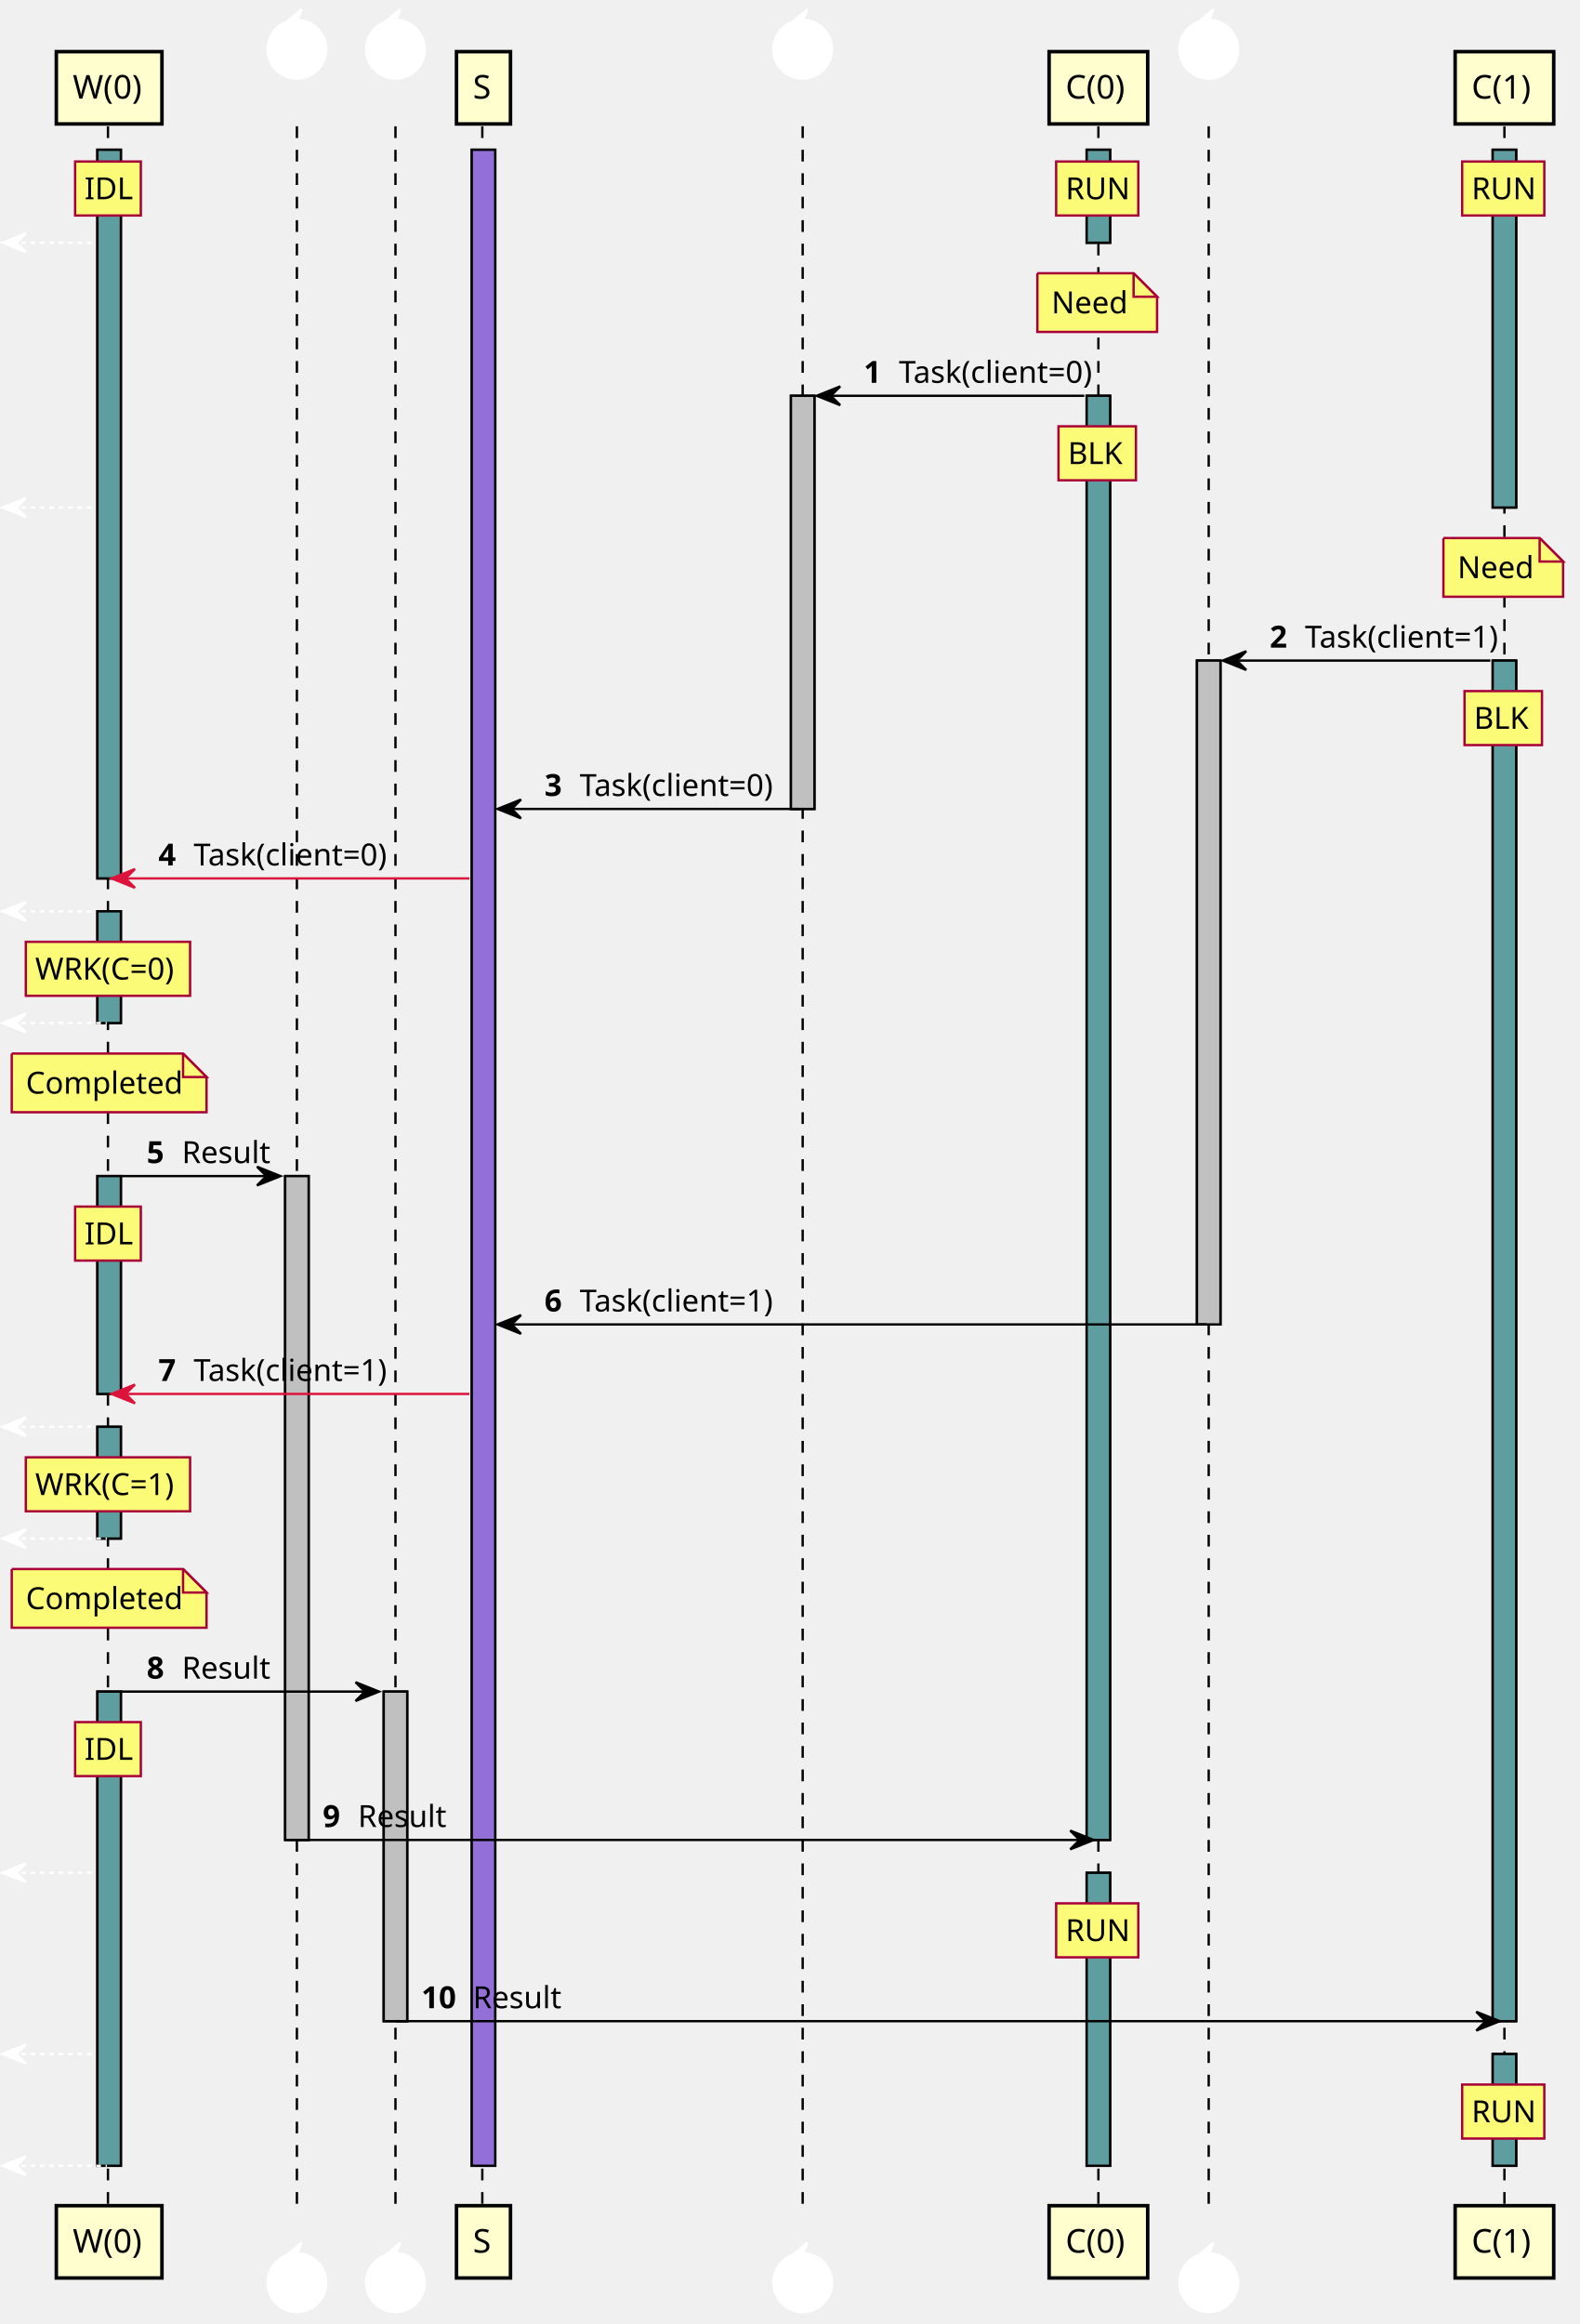
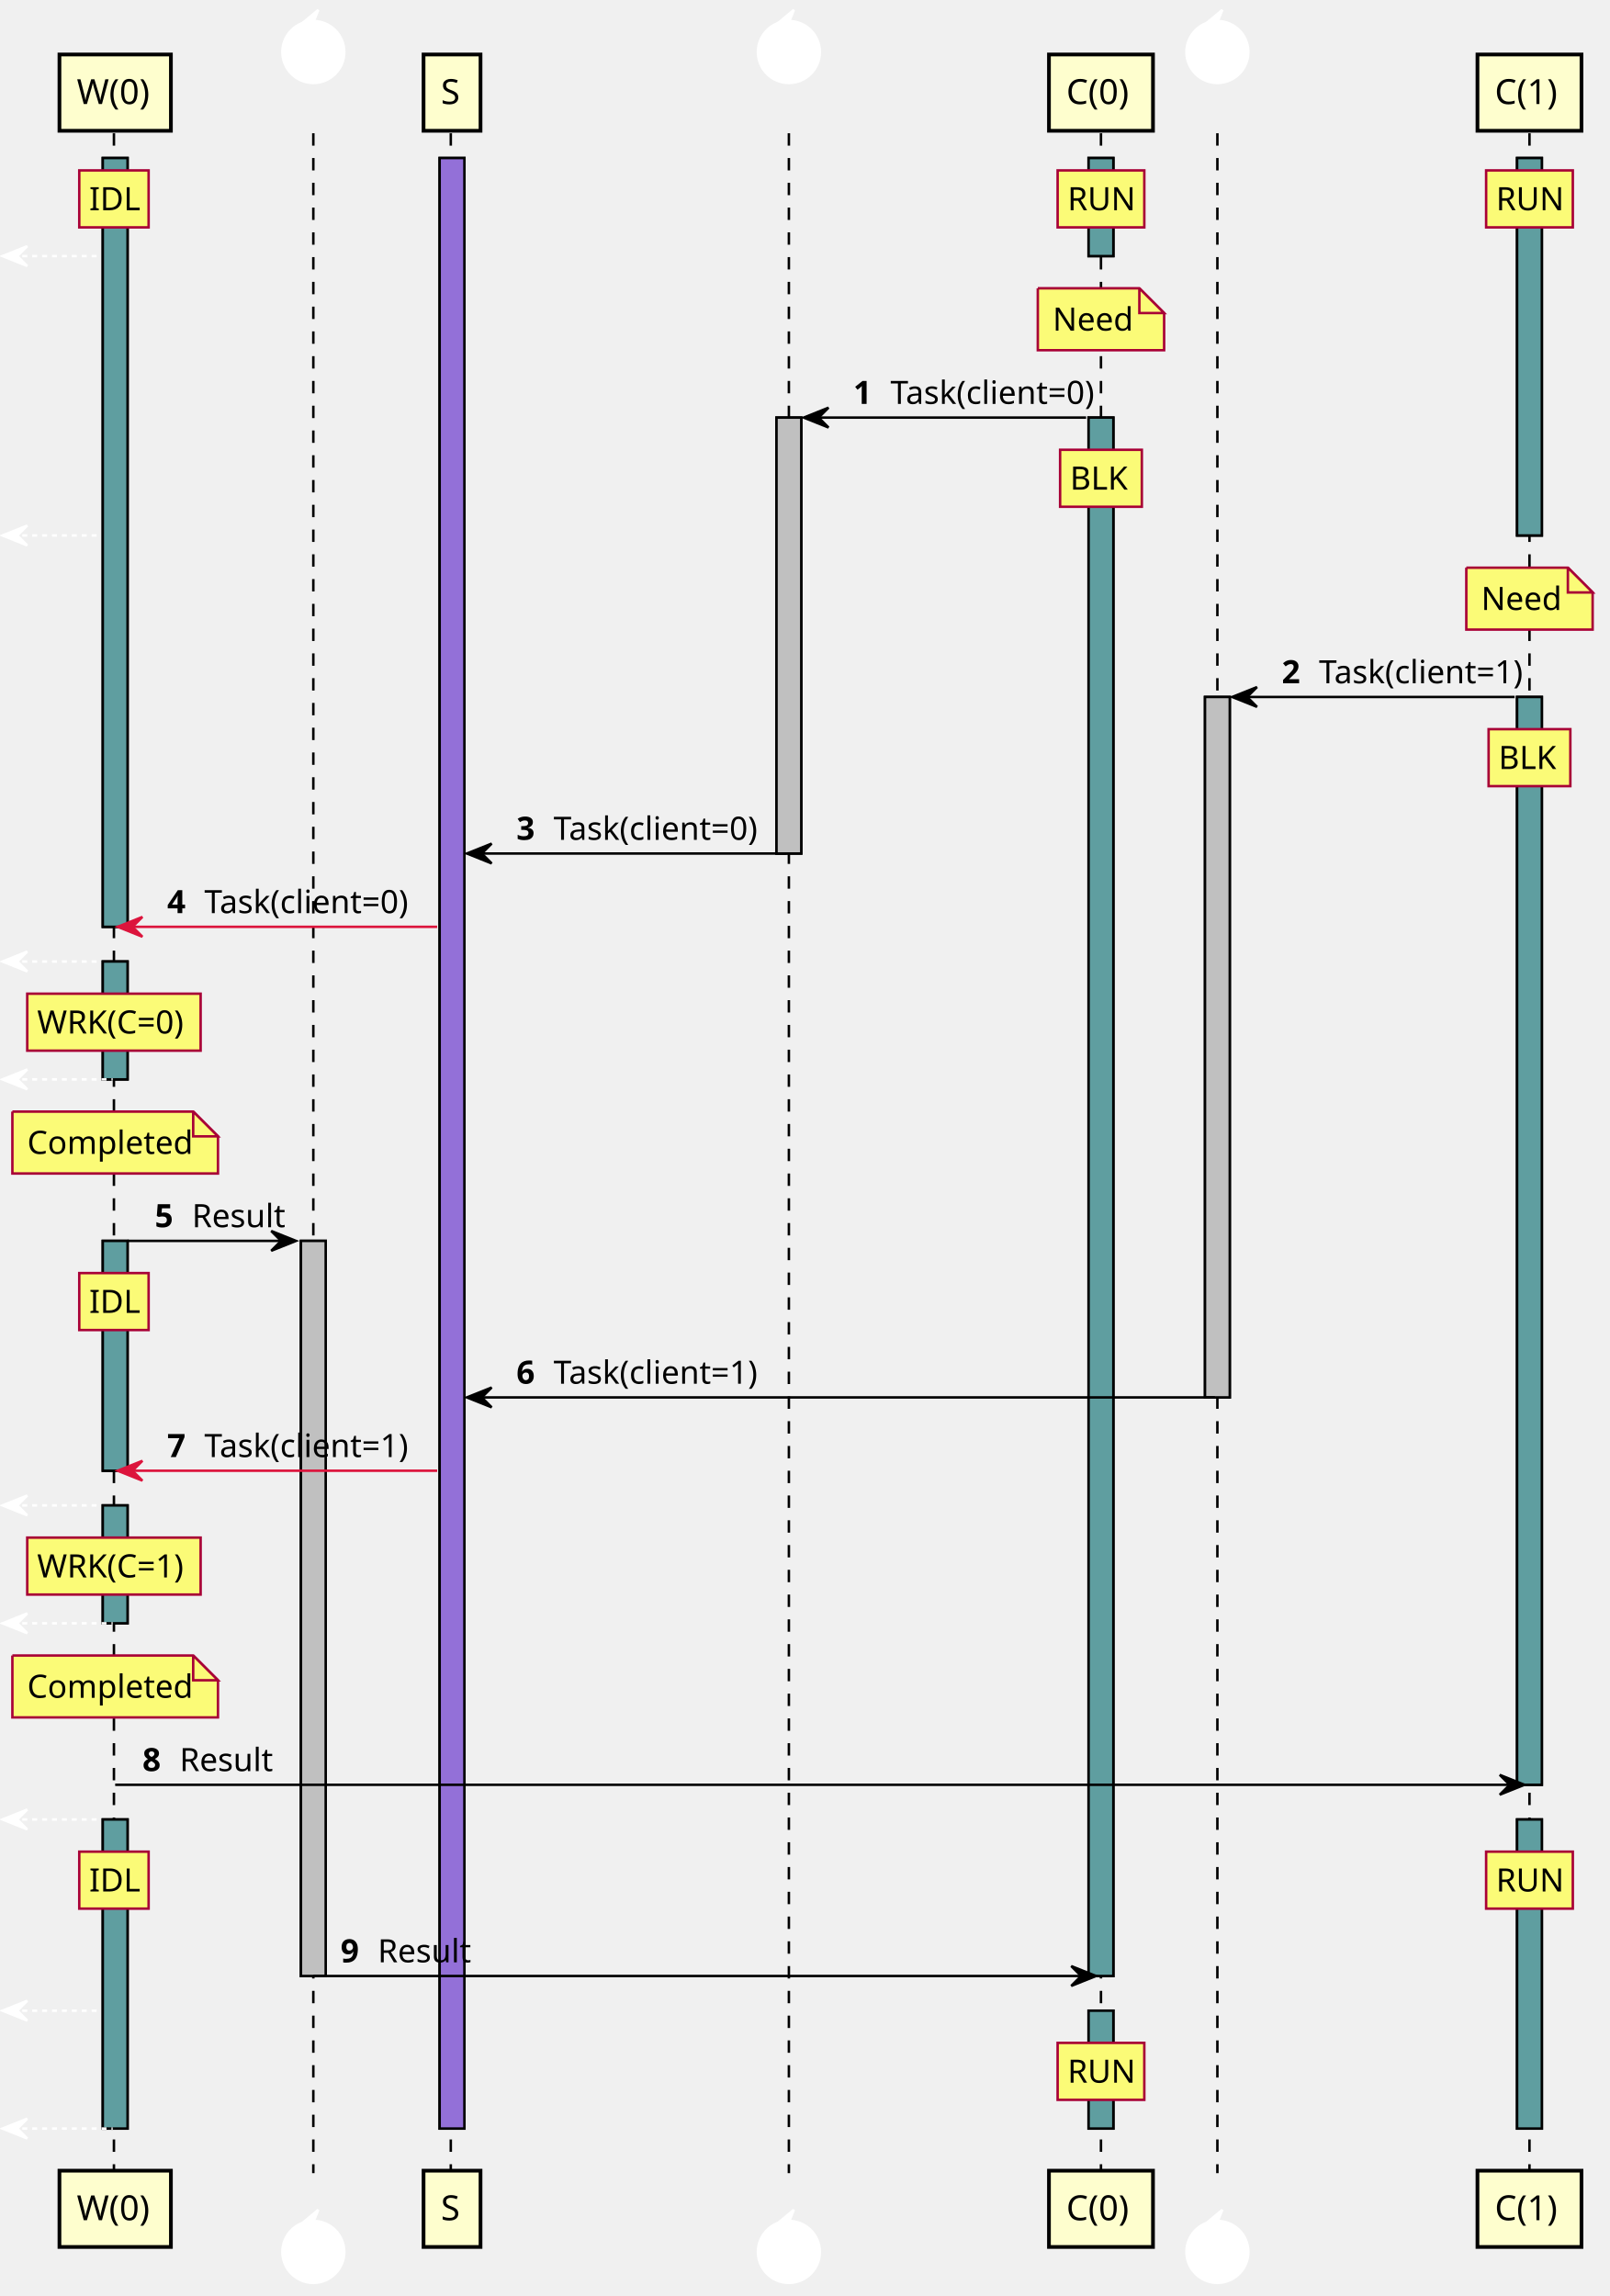
- <svg xmlns="http://www.w3.org/2000/svg" contentScriptType="application/ecmascript" contentStyleType="text/css" height="990px" preserveAspectRatio="none" style="width:673px;height:990px;" version="1.1" viewBox="0 0 673 990" width="673px" zoomAndPan="magnify">
+ <svg xmlns="http://www.w3.org/2000/svg" contentScriptType="application/ecmascript" contentStyleType="text/css" height="927px" preserveAspectRatio="none" style="width:650px;height:927px;" version="1.1" viewBox="0 0 650 927" width="650px" zoomAndPan="magnify">
  <defs />
  <g>
    <rect fill="#5F9EA0" height="310.4" style="stroke:#000000;stroke-width:1.0;" width="10" x="41.5" y="63.8" />
    <rect fill="#5F9EA0" height="47.6" style="stroke:#000000;stroke-width:1.0;" width="10" x="41.5" y="388.2" />
    <rect fill="#5F9EA0" height="92.8" style="stroke:#000000;stroke-width:1.0;" width="10" x="41.5" y="501" />
    <rect fill="#5F9EA0" height="47.6" style="stroke:#000000;stroke-width:1.0;" width="10" x="41.5" y="607.8" />
-     <rect fill="#5F9EA0" height="202" style="stroke:#000000;stroke-width:1.0;" width="10" x="41.5" y="720.6" />
-     <rect fill="#C0C0C0" height="282.8" style="stroke:#000000;stroke-width:1.0;" width="10" x="121.5" y="501" />
-     <rect fill="#C0C0C0" height="140.4" style="stroke:#000000;stroke-width:1.0;" width="10" x="163.5" y="720.6" />
-     <rect fill="#9370D8" height="858.8" style="stroke:#000000;stroke-width:1.0;" width="10" x="201" y="63.8" />
-     <rect fill="#C0C0C0" height="176" style="stroke:#000000;stroke-width:1.0;" width="10" x="337" y="168.6" />
-     <rect fill="#5F9EA0" height="39.6" style="stroke:#000000;stroke-width:1.0;" width="10" x="463" y="63.8" />
-     <rect fill="#5F9EA0" height="615.2" style="stroke:#000000;stroke-width:1.0;" width="10" x="463" y="168.6" />
-     <rect fill="#5F9EA0" height="124.8" style="stroke:#000000;stroke-width:1.0;" width="10" x="463" y="797.8" />
-     <rect fill="#C0C0C0" height="282.8" style="stroke:#000000;stroke-width:1.0;" width="10" x="510" y="281.4" />
-     <rect fill="#5F9EA0" height="152.4" style="stroke:#000000;stroke-width:1.0;" width="10" x="636" y="63.8" />
-     <rect fill="#5F9EA0" height="579.6" style="stroke:#000000;stroke-width:1.0;" width="10" x="636" y="281.4" />
-     <rect fill="#5F9EA0" height="47.6" style="stroke:#000000;stroke-width:1.0;" width="10" x="636" y="875" />
-     <line style="stroke:#000000;stroke-width:1.0;stroke-dasharray:5.0,5.0;" x1="46" x2="46" y1="53.8" y2="940.6" />
-     <line style="stroke:#000000;stroke-width:1.0;stroke-dasharray:5.0,5.0;" x1="126.5" x2="126.5" y1="53.8" y2="940.6" />
-     <line style="stroke:#000000;stroke-width:1.0;stroke-dasharray:5.0,5.0;" x1="168.5" x2="168.5" y1="53.8" y2="940.6" />
-     <line style="stroke:#000000;stroke-width:1.0;stroke-dasharray:5.0,5.0;" x1="205.5" x2="205.5" y1="53.8" y2="940.6" />
-     <line style="stroke:#000000;stroke-width:1.0;stroke-dasharray:5.0,5.0;" x1="342" x2="342" y1="53.8" y2="940.6" />
-     <line style="stroke:#000000;stroke-width:1.0;stroke-dasharray:5.0,5.0;" x1="468" x2="468" y1="53.8" y2="940.6" />
-     <line style="stroke:#000000;stroke-width:1.0;stroke-dasharray:5.0,5.0;" x1="515" x2="515" y1="53.8" y2="940.6" />
-     <line style="stroke:#000000;stroke-width:1.0;stroke-dasharray:5.0,5.0;" x1="641" x2="641" y1="53.8" y2="940.6" />
+     <rect fill="#5F9EA0" height="124.8" style="stroke:#000000;stroke-width:1.0;" width="10" x="41.5" y="734.6" />
+     <rect fill="#C0C0C0" height="296.8" style="stroke:#000000;stroke-width:1.0;" width="10" x="121.5" y="501" />
+     <rect fill="#9370D8" height="795.6" style="stroke:#000000;stroke-width:1.0;" width="10" x="177.5" y="63.8" />
+     <rect fill="#C0C0C0" height="176" style="stroke:#000000;stroke-width:1.0;" width="10" x="313.5" y="168.6" />
+     <rect fill="#5F9EA0" height="39.6" style="stroke:#000000;stroke-width:1.0;" width="10" x="439.5" y="63.8" />
+     <rect fill="#5F9EA0" height="629.2" style="stroke:#000000;stroke-width:1.0;" width="10" x="439.5" y="168.6" />
+     <rect fill="#5F9EA0" height="47.6" style="stroke:#000000;stroke-width:1.0;" width="10" x="439.5" y="811.8" />
+     <rect fill="#C0C0C0" height="282.8" style="stroke:#000000;stroke-width:1.0;" width="10" x="486.5" y="281.4" />
+     <rect fill="#5F9EA0" height="152.4" style="stroke:#000000;stroke-width:1.0;" width="10" x="612.5" y="63.8" />
+     <rect fill="#5F9EA0" height="439.2" style="stroke:#000000;stroke-width:1.0;" width="10" x="612.5" y="281.4" />
+     <rect fill="#5F9EA0" height="124.8" style="stroke:#000000;stroke-width:1.0;" width="10" x="612.5" y="734.6" />
+     <line style="stroke:#000000;stroke-width:1.0;stroke-dasharray:5.0,5.0;" x1="46" x2="46" y1="53.8" y2="877.4" />
+     <line style="stroke:#000000;stroke-width:1.0;stroke-dasharray:5.0,5.0;" x1="126.5" x2="126.5" y1="53.8" y2="877.4" />
+     <line style="stroke:#000000;stroke-width:1.0;stroke-dasharray:5.0,5.0;" x1="182" x2="182" y1="53.8" y2="877.4" />
+     <line style="stroke:#000000;stroke-width:1.0;stroke-dasharray:5.0,5.0;" x1="318.5" x2="318.5" y1="53.8" y2="877.4" />
+     <line style="stroke:#000000;stroke-width:1.0;stroke-dasharray:5.0,5.0;" x1="444.5" x2="444.5" y1="53.8" y2="877.4" />
+     <line style="stroke:#000000;stroke-width:1.0;stroke-dasharray:5.0,5.0;" x1="491.5" x2="491.5" y1="53.8" y2="877.4" />
+     <line style="stroke:#000000;stroke-width:1.0;stroke-dasharray:5.0,5.0;" x1="617.5" x2="617.5" y1="53.8" y2="877.4" />
    <rect fill="#FEFECE" height="30.8" style="stroke:#000000;stroke-width:1.5;" width="45" x="24" y="22" />
    <text fill="#000000" font-family="sans-serif" font-size="14" lengthAdjust="spacing" textLength="31" x="31" y="42.006">W(0)</text>
-     <rect fill="#FEFECE" height="30.8" style="stroke:#000000;stroke-width:1.5;" width="45" x="24" y="939.6" />
-     <text fill="#000000" font-family="sans-serif" font-size="14" lengthAdjust="spacing" textLength="31" x="31" y="959.606">W(0)</text>
+     <rect fill="#FEFECE" height="30.8" style="stroke:#000000;stroke-width:1.5;" width="45" x="24" y="876.4" />
+     <text fill="#000000" font-family="sans-serif" font-size="14" lengthAdjust="spacing" textLength="31" x="31" y="896.406">W(0)</text>
    <text fill="#000000" font-family="sans-serif" font-size="14" lengthAdjust="spacing" textLength="0" x="125.5" y="50.006" />
    <ellipse cx="126.5" cy="21" fill="#FFFFFF" rx="12" ry="12" style="stroke:#FFFFFF;stroke-width:2.0;" />
    <polygon fill="#FFFFFF" points="122.5,9,128.5,4,126.5,9,128.5,14,122.5,9" style="stroke:#FFFFFF;stroke-width:1.0;" />
-     <text fill="#000000" font-family="sans-serif" font-size="14" lengthAdjust="spacing" textLength="0" x="125.5" y="952.606" />
-     <ellipse cx="126.5" cy="972.4" fill="#FFFFFF" rx="12" ry="12" style="stroke:#FFFFFF;stroke-width:2.0;" />
-     <polygon fill="#FFFFFF" points="122.5,960.4,128.5,955.4,126.5,960.4,128.5,965.4,122.5,960.4" style="stroke:#FFFFFF;stroke-width:1.0;" />
-     <text fill="#000000" font-family="sans-serif" font-size="14" lengthAdjust="spacing" textLength="0" x="167.5" y="50.006" />
-     <ellipse cx="168.5" cy="21" fill="#FFFFFF" rx="12" ry="12" style="stroke:#FFFFFF;stroke-width:2.0;" />
-     <polygon fill="#FFFFFF" points="164.5,9,170.5,4,168.5,9,170.5,14,164.5,9" style="stroke:#FFFFFF;stroke-width:1.0;" />
-     <text fill="#000000" font-family="sans-serif" font-size="14" lengthAdjust="spacing" textLength="0" x="167.5" y="952.606" />
-     <ellipse cx="168.5" cy="972.4" fill="#FFFFFF" rx="12" ry="12" style="stroke:#FFFFFF;stroke-width:2.0;" />
-     <polygon fill="#FFFFFF" points="164.5,960.4,170.5,955.4,168.5,960.4,170.5,965.4,164.5,960.4" style="stroke:#FFFFFF;stroke-width:1.0;" />
-     <rect fill="#FEFECE" height="30.8" style="stroke:#000000;stroke-width:1.5;" width="23" x="194.5" y="22" />
-     <text fill="#000000" font-family="sans-serif" font-size="14" lengthAdjust="spacing" textLength="9" x="201.5" y="42.006">S</text>
-     <rect fill="#FEFECE" height="30.8" style="stroke:#000000;stroke-width:1.5;" width="23" x="194.5" y="939.6" />
-     <text fill="#000000" font-family="sans-serif" font-size="14" lengthAdjust="spacing" textLength="9" x="201.5" y="959.606">S</text>
-     <text fill="#000000" font-family="sans-serif" font-size="14" lengthAdjust="spacing" textLength="0" x="341" y="50.006" />
-     <ellipse cx="342" cy="21" fill="#FFFFFF" rx="12" ry="12" style="stroke:#FFFFFF;stroke-width:2.0;" />
-     <polygon fill="#FFFFFF" points="338,9,344,4,342,9,344,14,338,9" style="stroke:#FFFFFF;stroke-width:1.0;" />
-     <text fill="#000000" font-family="sans-serif" font-size="14" lengthAdjust="spacing" textLength="0" x="341" y="952.606" />
-     <ellipse cx="342" cy="972.4" fill="#FFFFFF" rx="12" ry="12" style="stroke:#FFFFFF;stroke-width:2.0;" />
-     <polygon fill="#FFFFFF" points="338,960.4,344,955.4,342,960.4,344,965.4,338,960.4" style="stroke:#FFFFFF;stroke-width:1.0;" />
-     <rect fill="#FEFECE" height="30.8" style="stroke:#000000;stroke-width:1.5;" width="42" x="447" y="22" />
-     <text fill="#000000" font-family="sans-serif" font-size="14" lengthAdjust="spacing" textLength="28" x="454" y="42.006">C(0)</text>
-     <rect fill="#FEFECE" height="30.8" style="stroke:#000000;stroke-width:1.5;" width="42" x="447" y="939.6" />
-     <text fill="#000000" font-family="sans-serif" font-size="14" lengthAdjust="spacing" textLength="28" x="454" y="959.606">C(0)</text>
-     <text fill="#000000" font-family="sans-serif" font-size="14" lengthAdjust="spacing" textLength="0" x="514" y="50.006" />
-     <ellipse cx="515" cy="21" fill="#FFFFFF" rx="12" ry="12" style="stroke:#FFFFFF;stroke-width:2.0;" />
-     <polygon fill="#FFFFFF" points="511,9,517,4,515,9,517,14,511,9" style="stroke:#FFFFFF;stroke-width:1.0;" />
-     <text fill="#000000" font-family="sans-serif" font-size="14" lengthAdjust="spacing" textLength="0" x="514" y="952.606" />
-     <ellipse cx="515" cy="972.4" fill="#FFFFFF" rx="12" ry="12" style="stroke:#FFFFFF;stroke-width:2.0;" />
-     <polygon fill="#FFFFFF" points="511,960.4,517,955.4,515,960.4,517,965.4,511,960.4" style="stroke:#FFFFFF;stroke-width:1.0;" />
-     <rect fill="#FEFECE" height="30.8" style="stroke:#000000;stroke-width:1.5;" width="42" x="620" y="22" />
-     <text fill="#000000" font-family="sans-serif" font-size="14" lengthAdjust="spacing" textLength="28" x="627" y="42.006">C(1)</text>
-     <rect fill="#FEFECE" height="30.8" style="stroke:#000000;stroke-width:1.5;" width="42" x="620" y="939.6" />
-     <text fill="#000000" font-family="sans-serif" font-size="14" lengthAdjust="spacing" textLength="28" x="627" y="959.606">C(1)</text>
+     <text fill="#000000" font-family="sans-serif" font-size="14" lengthAdjust="spacing" textLength="0" x="125.5" y="889.406" />
+     <ellipse cx="126.5" cy="909.2" fill="#FFFFFF" rx="12" ry="12" style="stroke:#FFFFFF;stroke-width:2.0;" />
+     <polygon fill="#FFFFFF" points="122.5,897.2,128.5,892.2,126.5,897.2,128.5,902.2,122.5,897.2" style="stroke:#FFFFFF;stroke-width:1.0;" />
+     <rect fill="#FEFECE" height="30.8" style="stroke:#000000;stroke-width:1.5;" width="23" x="171" y="22" />
+     <text fill="#000000" font-family="sans-serif" font-size="14" lengthAdjust="spacing" textLength="9" x="178" y="42.006">S</text>
+     <rect fill="#FEFECE" height="30.8" style="stroke:#000000;stroke-width:1.5;" width="23" x="171" y="876.4" />
+     <text fill="#000000" font-family="sans-serif" font-size="14" lengthAdjust="spacing" textLength="9" x="178" y="896.406">S</text>
+     <text fill="#000000" font-family="sans-serif" font-size="14" lengthAdjust="spacing" textLength="0" x="317.5" y="50.006" />
+     <ellipse cx="318.5" cy="21" fill="#FFFFFF" rx="12" ry="12" style="stroke:#FFFFFF;stroke-width:2.0;" />
+     <polygon fill="#FFFFFF" points="314.5,9,320.5,4,318.5,9,320.5,14,314.5,9" style="stroke:#FFFFFF;stroke-width:1.0;" />
+     <text fill="#000000" font-family="sans-serif" font-size="14" lengthAdjust="spacing" textLength="0" x="317.5" y="889.406" />
+     <ellipse cx="318.5" cy="909.2" fill="#FFFFFF" rx="12" ry="12" style="stroke:#FFFFFF;stroke-width:2.0;" />
+     <polygon fill="#FFFFFF" points="314.5,897.2,320.5,892.2,318.5,897.2,320.5,902.2,314.5,897.2" style="stroke:#FFFFFF;stroke-width:1.0;" />
+     <rect fill="#FEFECE" height="30.8" style="stroke:#000000;stroke-width:1.5;" width="42" x="423.5" y="22" />
+     <text fill="#000000" font-family="sans-serif" font-size="14" lengthAdjust="spacing" textLength="28" x="430.5" y="42.006">C(0)</text>
+     <rect fill="#FEFECE" height="30.8" style="stroke:#000000;stroke-width:1.5;" width="42" x="423.5" y="876.4" />
+     <text fill="#000000" font-family="sans-serif" font-size="14" lengthAdjust="spacing" textLength="28" x="430.5" y="896.406">C(0)</text>
+     <text fill="#000000" font-family="sans-serif" font-size="14" lengthAdjust="spacing" textLength="0" x="490.5" y="50.006" />
+     <ellipse cx="491.5" cy="21" fill="#FFFFFF" rx="12" ry="12" style="stroke:#FFFFFF;stroke-width:2.0;" />
+     <polygon fill="#FFFFFF" points="487.5,9,493.5,4,491.5,9,493.5,14,487.5,9" style="stroke:#FFFFFF;stroke-width:1.0;" />
+     <text fill="#000000" font-family="sans-serif" font-size="14" lengthAdjust="spacing" textLength="0" x="490.5" y="889.406" />
+     <ellipse cx="491.5" cy="909.2" fill="#FFFFFF" rx="12" ry="12" style="stroke:#FFFFFF;stroke-width:2.0;" />
+     <polygon fill="#FFFFFF" points="487.5,897.2,493.5,892.2,491.5,897.2,493.5,902.2,487.5,897.2" style="stroke:#FFFFFF;stroke-width:1.0;" />
+     <rect fill="#FEFECE" height="30.8" style="stroke:#000000;stroke-width:1.5;" width="42" x="596.5" y="22" />
+     <text fill="#000000" font-family="sans-serif" font-size="14" lengthAdjust="spacing" textLength="28" x="603.5" y="42.006">C(1)</text>
+     <rect fill="#FEFECE" height="30.8" style="stroke:#000000;stroke-width:1.5;" width="42" x="596.5" y="876.4" />
+     <text fill="#000000" font-family="sans-serif" font-size="14" lengthAdjust="spacing" textLength="28" x="603.5" y="896.406">C(1)</text>
    <rect fill="#5F9EA0" height="310.4" style="stroke:#000000;stroke-width:1.0;" width="10" x="41.5" y="63.8" />
    <rect fill="#5F9EA0" height="47.6" style="stroke:#000000;stroke-width:1.0;" width="10" x="41.5" y="388.2" />
    <rect fill="#5F9EA0" height="92.8" style="stroke:#000000;stroke-width:1.0;" width="10" x="41.5" y="501" />
    <rect fill="#5F9EA0" height="47.6" style="stroke:#000000;stroke-width:1.0;" width="10" x="41.5" y="607.8" />
-     <rect fill="#5F9EA0" height="202" style="stroke:#000000;stroke-width:1.0;" width="10" x="41.5" y="720.6" />
-     <rect fill="#C0C0C0" height="282.8" style="stroke:#000000;stroke-width:1.0;" width="10" x="121.5" y="501" />
-     <rect fill="#C0C0C0" height="140.4" style="stroke:#000000;stroke-width:1.0;" width="10" x="163.5" y="720.6" />
-     <rect fill="#9370D8" height="858.8" style="stroke:#000000;stroke-width:1.0;" width="10" x="201" y="63.8" />
-     <rect fill="#C0C0C0" height="176" style="stroke:#000000;stroke-width:1.0;" width="10" x="337" y="168.6" />
-     <rect fill="#5F9EA0" height="39.6" style="stroke:#000000;stroke-width:1.0;" width="10" x="463" y="63.8" />
-     <rect fill="#5F9EA0" height="615.2" style="stroke:#000000;stroke-width:1.0;" width="10" x="463" y="168.6" />
-     <rect fill="#5F9EA0" height="124.8" style="stroke:#000000;stroke-width:1.0;" width="10" x="463" y="797.8" />
-     <rect fill="#C0C0C0" height="282.8" style="stroke:#000000;stroke-width:1.0;" width="10" x="510" y="281.4" />
-     <rect fill="#5F9EA0" height="152.4" style="stroke:#000000;stroke-width:1.0;" width="10" x="636" y="63.8" />
-     <rect fill="#5F9EA0" height="579.6" style="stroke:#000000;stroke-width:1.0;" width="10" x="636" y="281.4" />
-     <rect fill="#5F9EA0" height="47.6" style="stroke:#000000;stroke-width:1.0;" width="10" x="636" y="875" />
+     <rect fill="#5F9EA0" height="124.8" style="stroke:#000000;stroke-width:1.0;" width="10" x="41.5" y="734.6" />
+     <rect fill="#C0C0C0" height="296.8" style="stroke:#000000;stroke-width:1.0;" width="10" x="121.5" y="501" />
+     <rect fill="#9370D8" height="795.6" style="stroke:#000000;stroke-width:1.0;" width="10" x="177.5" y="63.8" />
+     <rect fill="#C0C0C0" height="176" style="stroke:#000000;stroke-width:1.0;" width="10" x="313.5" y="168.6" />
+     <rect fill="#5F9EA0" height="39.6" style="stroke:#000000;stroke-width:1.0;" width="10" x="439.5" y="63.8" />
+     <rect fill="#5F9EA0" height="629.2" style="stroke:#000000;stroke-width:1.0;" width="10" x="439.5" y="168.6" />
+     <rect fill="#5F9EA0" height="47.6" style="stroke:#000000;stroke-width:1.0;" width="10" x="439.5" y="811.8" />
+     <rect fill="#C0C0C0" height="282.8" style="stroke:#000000;stroke-width:1.0;" width="10" x="486.5" y="281.4" />
+     <rect fill="#5F9EA0" height="152.4" style="stroke:#000000;stroke-width:1.0;" width="10" x="612.5" y="63.8" />
+     <rect fill="#5F9EA0" height="439.2" style="stroke:#000000;stroke-width:1.0;" width="10" x="612.5" y="281.4" />
+     <rect fill="#5F9EA0" height="124.8" style="stroke:#000000;stroke-width:1.0;" width="10" x="612.5" y="734.6" />
    <rect fill="#FBFB77" height="23" style="stroke:#A80036;stroke-width:1.0;" width="28" x="32" y="68.8" />
    <text fill="#000000" font-family="sans-serif" font-size="13" lengthAdjust="spacing" textLength="20" x="36" y="84.877">IDL</text>
-     <rect fill="#FBFB77" height="23" style="stroke:#A80036;stroke-width:1.0;" width="35" x="450" y="68.8" />
-     <text fill="#000000" font-family="sans-serif" font-size="13" lengthAdjust="spacing" textLength="27" x="454" y="84.877">RUN</text>
-     <rect fill="#FBFB77" height="23" style="stroke:#A80036;stroke-width:1.0;" width="35" x="623" y="68.8" />
-     <text fill="#000000" font-family="sans-serif" font-size="13" lengthAdjust="spacing" textLength="27" x="627" y="84.877">RUN</text>
+     <rect fill="#FBFB77" height="23" style="stroke:#A80036;stroke-width:1.0;" width="35" x="427" y="68.8" />
+     <text fill="#000000" font-family="sans-serif" font-size="13" lengthAdjust="spacing" textLength="27" x="431" y="84.877">RUN</text>
+     <rect fill="#FBFB77" height="23" style="stroke:#A80036;stroke-width:1.0;" width="35" x="600" y="68.8" />
+     <text fill="#000000" font-family="sans-serif" font-size="13" lengthAdjust="spacing" textLength="27" x="604" y="84.877">RUN</text>
    <polygon fill="#FFFFFF" points="11,99.4,1,103.4,11,107.4,7,103.4" style="stroke:#FFFFFF;stroke-width:1.0;" />
    <line style="stroke:#FFFFFF;stroke-width:1.0;stroke-dasharray:2.0,2.0;" x1="5" x2="40.5" y1="103.4" y2="103.4" />
-     <path d="M442,116.4 L442,141.4 L493,141.4 L493,126.4 L483,116.4 L442,116.4 " fill="#FBFB77" style="stroke:#A80036;stroke-width:1.0;" />
-     <path d="M483,116.4 L483,126.4 L493,126.4 L483,116.4 " fill="#FBFB77" style="stroke:#A80036;stroke-width:1.0;" />
-     <text fill="#000000" font-family="sans-serif" font-size="13" lengthAdjust="spacing" textLength="30" x="448" y="133.477">Need</text>
-     <polygon fill="#000000" points="358,164.6,348,168.6,358,172.6,354,168.6" style="stroke:#000000;stroke-width:1.0;" />
-     <line style="stroke:#000000;stroke-width:1.0;" x1="352" x2="462" y1="168.6" y2="168.6" />
-     <text fill="#000000" font-family="sans-serif" font-size="13" lengthAdjust="spacing" textLength="0" x="368" y="163.077" />
-     <text fill="#000000" font-family="sans-serif" font-size="13" font-weight="bold" lengthAdjust="spacing" textLength="7" x="368" y="163.077">1</text>
-     <text fill="#000000" font-family="sans-serif" font-size="13" lengthAdjust="spacing" textLength="0" x="379" y="163.077" />
-     <text fill="#000000" font-family="sans-serif" font-size="13" lengthAdjust="spacing" textLength="83" x="383" y="163.077">Task(client=0)</text>
-     <rect fill="#FBFB77" height="23" style="stroke:#A80036;stroke-width:1.0;" width="33" x="451" y="181.6" />
-     <text fill="#000000" font-family="sans-serif" font-size="13" lengthAdjust="spacing" textLength="25" x="455" y="197.677">BLK</text>
+     <path d="M419,116.4 L419,141.4 L470,141.4 L470,126.4 L460,116.4 L419,116.4 " fill="#FBFB77" style="stroke:#A80036;stroke-width:1.0;" />
+     <path d="M460,116.4 L460,126.4 L470,126.4 L460,116.4 " fill="#FBFB77" style="stroke:#A80036;stroke-width:1.0;" />
+     <text fill="#000000" font-family="sans-serif" font-size="13" lengthAdjust="spacing" textLength="30" x="425" y="133.477">Need</text>
+     <polygon fill="#000000" points="334.5,164.6,324.5,168.6,334.5,172.6,330.5,168.6" style="stroke:#000000;stroke-width:1.0;" />
+     <line style="stroke:#000000;stroke-width:1.0;" x1="328.5" x2="438.5" y1="168.6" y2="168.6" />
+     <text fill="#000000" font-family="sans-serif" font-size="13" lengthAdjust="spacing" textLength="0" x="344.5" y="163.077" />
+     <text fill="#000000" font-family="sans-serif" font-size="13" font-weight="bold" lengthAdjust="spacing" textLength="7" x="344.5" y="163.077">1</text>
+     <text fill="#000000" font-family="sans-serif" font-size="13" lengthAdjust="spacing" textLength="0" x="355.5" y="163.077" />
+     <text fill="#000000" font-family="sans-serif" font-size="13" lengthAdjust="spacing" textLength="83" x="359.5" y="163.077">Task(client=0)</text>
+     <rect fill="#FBFB77" height="23" style="stroke:#A80036;stroke-width:1.0;" width="33" x="428" y="181.6" />
+     <text fill="#000000" font-family="sans-serif" font-size="13" lengthAdjust="spacing" textLength="25" x="432" y="197.677">BLK</text>
    <polygon fill="#FFFFFF" points="11,212.2,1,216.2,11,220.2,7,216.2" style="stroke:#FFFFFF;stroke-width:1.0;" />
    <line style="stroke:#FFFFFF;stroke-width:1.0;stroke-dasharray:2.0,2.0;" x1="5" x2="40.5" y1="216.2" y2="216.2" />
-     <path d="M615,229.2 L615,254.2 L666,254.2 L666,239.2 L656,229.2 L615,229.2 " fill="#FBFB77" style="stroke:#A80036;stroke-width:1.0;" />
-     <path d="M656,229.2 L656,239.2 L666,239.2 L656,229.2 " fill="#FBFB77" style="stroke:#A80036;stroke-width:1.0;" />
-     <text fill="#000000" font-family="sans-serif" font-size="13" lengthAdjust="spacing" textLength="30" x="621" y="246.277">Need</text>
-     <polygon fill="#000000" points="531,277.4,521,281.4,531,285.4,527,281.4" style="stroke:#000000;stroke-width:1.0;" />
-     <line style="stroke:#000000;stroke-width:1.0;" x1="525" x2="635" y1="281.4" y2="281.4" />
-     <text fill="#000000" font-family="sans-serif" font-size="13" lengthAdjust="spacing" textLength="0" x="541" y="275.877" />
-     <text fill="#000000" font-family="sans-serif" font-size="13" font-weight="bold" lengthAdjust="spacing" textLength="7" x="541" y="275.877">2</text>
-     <text fill="#000000" font-family="sans-serif" font-size="13" lengthAdjust="spacing" textLength="0" x="552" y="275.877" />
-     <text fill="#000000" font-family="sans-serif" font-size="13" lengthAdjust="spacing" textLength="83" x="556" y="275.877">Task(client=1)</text>
-     <rect fill="#FBFB77" height="23" style="stroke:#A80036;stroke-width:1.0;" width="33" x="624" y="294.4" />
-     <text fill="#000000" font-family="sans-serif" font-size="13" lengthAdjust="spacing" textLength="25" x="628" y="310.477">BLK</text>
-     <polygon fill="#000000" points="222,340.6,212,344.6,222,348.6,218,344.6" style="stroke:#000000;stroke-width:1.0;" />
-     <line style="stroke:#000000;stroke-width:1.0;" x1="216" x2="341" y1="344.6" y2="344.6" />
-     <text fill="#000000" font-family="sans-serif" font-size="13" lengthAdjust="spacing" textLength="0" x="232" y="339.077" />
-     <text fill="#000000" font-family="sans-serif" font-size="13" font-weight="bold" lengthAdjust="spacing" textLength="7" x="232" y="339.077">3</text>
-     <text fill="#000000" font-family="sans-serif" font-size="13" lengthAdjust="spacing" textLength="0" x="243" y="339.077" />
-     <text fill="#000000" font-family="sans-serif" font-size="13" lengthAdjust="spacing" textLength="83" x="247" y="339.077">Task(client=0)</text>
+     <path d="M592,229.2 L592,254.2 L643,254.2 L643,239.2 L633,229.2 L592,229.2 " fill="#FBFB77" style="stroke:#A80036;stroke-width:1.0;" />
+     <path d="M633,229.2 L633,239.2 L643,239.2 L633,229.2 " fill="#FBFB77" style="stroke:#A80036;stroke-width:1.0;" />
+     <text fill="#000000" font-family="sans-serif" font-size="13" lengthAdjust="spacing" textLength="30" x="598" y="246.277">Need</text>
+     <polygon fill="#000000" points="507.5,277.4,497.5,281.4,507.5,285.4,503.5,281.4" style="stroke:#000000;stroke-width:1.0;" />
+     <line style="stroke:#000000;stroke-width:1.0;" x1="501.5" x2="611.5" y1="281.4" y2="281.4" />
+     <text fill="#000000" font-family="sans-serif" font-size="13" lengthAdjust="spacing" textLength="0" x="517.5" y="275.877" />
+     <text fill="#000000" font-family="sans-serif" font-size="13" font-weight="bold" lengthAdjust="spacing" textLength="7" x="517.5" y="275.877">2</text>
+     <text fill="#000000" font-family="sans-serif" font-size="13" lengthAdjust="spacing" textLength="0" x="528.5" y="275.877" />
+     <text fill="#000000" font-family="sans-serif" font-size="13" lengthAdjust="spacing" textLength="83" x="532.5" y="275.877">Task(client=1)</text>
+     <rect fill="#FBFB77" height="23" style="stroke:#A80036;stroke-width:1.0;" width="33" x="601" y="294.4" />
+     <text fill="#000000" font-family="sans-serif" font-size="13" lengthAdjust="spacing" textLength="25" x="605" y="310.477">BLK</text>
+     <polygon fill="#000000" points="198.5,340.6,188.5,344.6,198.5,348.6,194.5,344.6" style="stroke:#000000;stroke-width:1.0;" />
+     <line style="stroke:#000000;stroke-width:1.0;" x1="192.5" x2="317.5" y1="344.6" y2="344.6" />
+     <text fill="#000000" font-family="sans-serif" font-size="13" lengthAdjust="spacing" textLength="0" x="208.5" y="339.077" />
+     <text fill="#000000" font-family="sans-serif" font-size="13" font-weight="bold" lengthAdjust="spacing" textLength="7" x="208.5" y="339.077">3</text>
+     <text fill="#000000" font-family="sans-serif" font-size="13" lengthAdjust="spacing" textLength="0" x="219.5" y="339.077" />
+     <text fill="#000000" font-family="sans-serif" font-size="13" lengthAdjust="spacing" textLength="83" x="223.5" y="339.077">Task(client=0)</text>
    <polygon fill="#DC143C" points="57.5,370.2,47.5,374.2,57.5,378.2,53.5,374.2" style="stroke:#DC143C;stroke-width:1.0;" />
-     <line style="stroke:#DC143C;stroke-width:1.0;" x1="51.5" x2="200" y1="374.2" y2="374.2" />
+     <line style="stroke:#DC143C;stroke-width:1.0;" x1="51.5" x2="176.5" y1="374.2" y2="374.2" />
    <text fill="#000000" font-family="sans-serif" font-size="13" lengthAdjust="spacing" textLength="0" x="67.5" y="368.677" />
    <text fill="#000000" font-family="sans-serif" font-size="13" font-weight="bold" lengthAdjust="spacing" textLength="7" x="67.5" y="368.677">4</text>
    <text fill="#000000" font-family="sans-serif" font-size="13" lengthAdjust="spacing" textLength="0" x="78.5" y="368.677" />
    <text fill="#000000" font-family="sans-serif" font-size="13" lengthAdjust="spacing" textLength="83" x="82.5" y="368.677">Task(client=0)</text>
    <polygon fill="#FFFFFF" points="11,384.2,1,388.2,11,392.2,7,388.2" style="stroke:#FFFFFF;stroke-width:1.0;" />
    <line style="stroke:#FFFFFF;stroke-width:1.0;stroke-dasharray:2.0,2.0;" x1="5" x2="40.5" y1="388.2" y2="388.2" />
    <rect fill="#FBFB77" height="23" style="stroke:#A80036;stroke-width:1.0;" width="70" x="11" y="401.2" />
    <text fill="#000000" font-family="sans-serif" font-size="13" lengthAdjust="spacing" textLength="62" x="15" y="417.277">WRK(C=0)</text>
    <polygon fill="#FFFFFF" points="11,431.8,1,435.8,11,439.8,7,435.8" style="stroke:#FFFFFF;stroke-width:1.0;" />
    <line style="stroke:#FFFFFF;stroke-width:1.0;stroke-dasharray:2.0,2.0;" x1="5" x2="45.5" y1="435.8" y2="435.8" />
    <path d="M5,448.8 L5,473.8 L88,473.8 L88,458.8 L78,448.8 L5,448.8 " fill="#FBFB77" style="stroke:#A80036;stroke-width:1.0;" />
    <path d="M78,448.8 L78,458.8 L88,458.8 L78,448.8 " fill="#FBFB77" style="stroke:#A80036;stroke-width:1.0;" />
    <text fill="#000000" font-family="sans-serif" font-size="13" lengthAdjust="spacing" textLength="62" x="11" y="465.877">Completed</text>
    <polygon fill="#000000" points="109.5,497,119.5,501,109.5,505,113.5,501" style="stroke:#000000;stroke-width:1.0;" />
    <line style="stroke:#000000;stroke-width:1.0;" x1="51.5" x2="115.5" y1="501" y2="501" />
    <text fill="#000000" font-family="sans-serif" font-size="13" lengthAdjust="spacing" textLength="0" x="62.5" y="495.477" />
    <text fill="#000000" font-family="sans-serif" font-size="13" font-weight="bold" lengthAdjust="spacing" textLength="7" x="62.5" y="495.477">5</text>
    <text fill="#000000" font-family="sans-serif" font-size="13" lengthAdjust="spacing" textLength="0" x="73.5" y="495.477" />
    <text fill="#000000" font-family="sans-serif" font-size="13" lengthAdjust="spacing" textLength="37" x="77.5" y="495.477">Result</text>
    <rect fill="#FBFB77" height="23" style="stroke:#A80036;stroke-width:1.0;" width="28" x="32" y="514" />
    <text fill="#000000" font-family="sans-serif" font-size="13" lengthAdjust="spacing" textLength="20" x="36" y="530.077">IDL</text>
-     <polygon fill="#000000" points="222,560.2,212,564.2,222,568.2,218,564.2" style="stroke:#000000;stroke-width:1.0;" />
-     <line style="stroke:#000000;stroke-width:1.0;" x1="216" x2="514" y1="564.2" y2="564.2" />
-     <text fill="#000000" font-family="sans-serif" font-size="13" lengthAdjust="spacing" textLength="0" x="232" y="558.677" />
-     <text fill="#000000" font-family="sans-serif" font-size="13" font-weight="bold" lengthAdjust="spacing" textLength="7" x="232" y="558.677">6</text>
-     <text fill="#000000" font-family="sans-serif" font-size="13" lengthAdjust="spacing" textLength="0" x="243" y="558.677" />
-     <text fill="#000000" font-family="sans-serif" font-size="13" lengthAdjust="spacing" textLength="83" x="247" y="558.677">Task(client=1)</text>
+     <polygon fill="#000000" points="198.5,560.2,188.5,564.2,198.5,568.2,194.5,564.2" style="stroke:#000000;stroke-width:1.0;" />
+     <line style="stroke:#000000;stroke-width:1.0;" x1="192.5" x2="490.5" y1="564.2" y2="564.2" />
+     <text fill="#000000" font-family="sans-serif" font-size="13" lengthAdjust="spacing" textLength="0" x="208.5" y="558.677" />
+     <text fill="#000000" font-family="sans-serif" font-size="13" font-weight="bold" lengthAdjust="spacing" textLength="7" x="208.5" y="558.677">6</text>
+     <text fill="#000000" font-family="sans-serif" font-size="13" lengthAdjust="spacing" textLength="0" x="219.5" y="558.677" />
+     <text fill="#000000" font-family="sans-serif" font-size="13" lengthAdjust="spacing" textLength="83" x="223.5" y="558.677">Task(client=1)</text>
    <polygon fill="#DC143C" points="57.5,589.8,47.5,593.8,57.5,597.8,53.5,593.8" style="stroke:#DC143C;stroke-width:1.0;" />
-     <line style="stroke:#DC143C;stroke-width:1.0;" x1="51.5" x2="200" y1="593.8" y2="593.8" />
+     <line style="stroke:#DC143C;stroke-width:1.0;" x1="51.5" x2="176.5" y1="593.8" y2="593.8" />
    <text fill="#000000" font-family="sans-serif" font-size="13" lengthAdjust="spacing" textLength="0" x="67.5" y="588.277" />
    <text fill="#000000" font-family="sans-serif" font-size="13" font-weight="bold" lengthAdjust="spacing" textLength="7" x="67.5" y="588.277">7</text>
    <text fill="#000000" font-family="sans-serif" font-size="13" lengthAdjust="spacing" textLength="0" x="78.5" y="588.277" />
    <text fill="#000000" font-family="sans-serif" font-size="13" lengthAdjust="spacing" textLength="83" x="82.5" y="588.277">Task(client=1)</text>
    <polygon fill="#FFFFFF" points="11,603.8,1,607.8,11,611.8,7,607.8" style="stroke:#FFFFFF;stroke-width:1.0;" />
    <line style="stroke:#FFFFFF;stroke-width:1.0;stroke-dasharray:2.0,2.0;" x1="5" x2="40.5" y1="607.8" y2="607.8" />
    <rect fill="#FBFB77" height="23" style="stroke:#A80036;stroke-width:1.0;" width="70" x="11" y="620.8" />
    <text fill="#000000" font-family="sans-serif" font-size="13" lengthAdjust="spacing" textLength="62" x="15" y="636.877">WRK(C=1)</text>
    <polygon fill="#FFFFFF" points="11,651.4,1,655.4,11,659.4,7,655.4" style="stroke:#FFFFFF;stroke-width:1.0;" />
    <line style="stroke:#FFFFFF;stroke-width:1.0;stroke-dasharray:2.0,2.0;" x1="5" x2="45.5" y1="655.4" y2="655.4" />
    <path d="M5,668.4 L5,693.4 L88,693.4 L88,678.4 L78,668.4 L5,668.4 " fill="#FBFB77" style="stroke:#A80036;stroke-width:1.0;" />
    <path d="M78,668.4 L78,678.4 L88,678.4 L78,668.4 " fill="#FBFB77" style="stroke:#A80036;stroke-width:1.0;" />
    <text fill="#000000" font-family="sans-serif" font-size="13" lengthAdjust="spacing" textLength="62" x="11" y="685.477">Completed</text>
-     <polygon fill="#000000" points="151.5,716.6,161.5,720.6,151.5,724.6,155.5,720.6" style="stroke:#000000;stroke-width:1.0;" />
-     <line style="stroke:#000000;stroke-width:1.0;" x1="51.5" x2="157.5" y1="720.6" y2="720.6" />
-     <text fill="#000000" font-family="sans-serif" font-size="13" lengthAdjust="spacing" textLength="0" x="62.5" y="715.077" />
-     <text fill="#000000" font-family="sans-serif" font-size="13" font-weight="bold" lengthAdjust="spacing" textLength="7" x="62.5" y="715.077">8</text>
-     <text fill="#000000" font-family="sans-serif" font-size="13" lengthAdjust="spacing" textLength="0" x="73.5" y="715.077" />
-     <text fill="#000000" font-family="sans-serif" font-size="13" lengthAdjust="spacing" textLength="37" x="77.5" y="715.077">Result</text>
-     <rect fill="#FBFB77" height="23" style="stroke:#A80036;stroke-width:1.0;" width="28" x="32" y="733.6" />
-     <text fill="#000000" font-family="sans-serif" font-size="13" lengthAdjust="spacing" textLength="20" x="36" y="749.677">IDL</text>
-     <polygon fill="#000000" points="456,779.8,466,783.8,456,787.8,460,783.8" style="stroke:#000000;stroke-width:1.0;" />
-     <line style="stroke:#000000;stroke-width:1.0;" x1="126.5" x2="462" y1="783.8" y2="783.8" />
-     <text fill="#000000" font-family="sans-serif" font-size="13" lengthAdjust="spacing" textLength="0" x="137.5" y="778.277" />
-     <text fill="#000000" font-family="sans-serif" font-size="13" font-weight="bold" lengthAdjust="spacing" textLength="7" x="137.5" y="778.277">9</text>
-     <text fill="#000000" font-family="sans-serif" font-size="13" lengthAdjust="spacing" textLength="0" x="148.5" y="778.277" />
-     <text fill="#000000" font-family="sans-serif" font-size="13" lengthAdjust="spacing" textLength="37" x="152.5" y="778.277">Result</text>
-     <polygon fill="#FFFFFF" points="11,793.8,1,797.8,11,801.8,7,797.8" style="stroke:#FFFFFF;stroke-width:1.0;" />
-     <line style="stroke:#FFFFFF;stroke-width:1.0;stroke-dasharray:2.0,2.0;" x1="5" x2="40.5" y1="797.8" y2="797.8" />
-     <rect fill="#FBFB77" height="23" style="stroke:#A80036;stroke-width:1.0;" width="35" x="450" y="810.8" />
-     <text fill="#000000" font-family="sans-serif" font-size="13" lengthAdjust="spacing" textLength="27" x="454" y="826.877">RUN</text>
-     <polygon fill="#000000" points="629,857,639,861,629,865,633,861" style="stroke:#000000;stroke-width:1.0;" />
-     <line style="stroke:#000000;stroke-width:1.0;" x1="168.5" x2="635" y1="861" y2="861" />
-     <text fill="#000000" font-family="sans-serif" font-size="13" lengthAdjust="spacing" textLength="0" x="179.5" y="855.477" />
-     <text fill="#000000" font-family="sans-serif" font-size="13" font-weight="bold" lengthAdjust="spacing" textLength="14" x="179.5" y="855.477">10</text>
-     <text fill="#000000" font-family="sans-serif" font-size="13" lengthAdjust="spacing" textLength="0" x="197.5" y="855.477" />
-     <text fill="#000000" font-family="sans-serif" font-size="13" lengthAdjust="spacing" textLength="37" x="201.5" y="855.477">Result</text>
-     <polygon fill="#FFFFFF" points="11,871,1,875,11,879,7,875" style="stroke:#FFFFFF;stroke-width:1.0;" />
-     <line style="stroke:#FFFFFF;stroke-width:1.0;stroke-dasharray:2.0,2.0;" x1="5" x2="40.5" y1="875" y2="875" />
-     <rect fill="#FBFB77" height="23" style="stroke:#A80036;stroke-width:1.0;" width="35" x="623" y="888" />
-     <text fill="#000000" font-family="sans-serif" font-size="13" lengthAdjust="spacing" textLength="27" x="627" y="904.077">RUN</text>
-     <polygon fill="#FFFFFF" points="11,918.6,1,922.6,11,926.6,7,922.6" style="stroke:#FFFFFF;stroke-width:1.0;" />
-     <line style="stroke:#FFFFFF;stroke-width:1.0;stroke-dasharray:2.0,2.0;" x1="5" x2="45.5" y1="922.6" y2="922.6" />
+     <polygon fill="#000000" points="605.5,716.6,615.5,720.6,605.5,724.6,609.5,720.6" style="stroke:#000000;stroke-width:1.0;" />
+     <line style="stroke:#000000;stroke-width:1.0;" x1="46.5" x2="611.5" y1="720.6" y2="720.6" />
+     <text fill="#000000" font-family="sans-serif" font-size="13" lengthAdjust="spacing" textLength="0" x="57.5" y="715.077" />
+     <text fill="#000000" font-family="sans-serif" font-size="13" font-weight="bold" lengthAdjust="spacing" textLength="7" x="57.5" y="715.077">8</text>
+     <text fill="#000000" font-family="sans-serif" font-size="13" lengthAdjust="spacing" textLength="0" x="68.5" y="715.077" />
+     <text fill="#000000" font-family="sans-serif" font-size="13" lengthAdjust="spacing" textLength="37" x="72.5" y="715.077">Result</text>
+     <polygon fill="#FFFFFF" points="11,730.6,1,734.6,11,738.6,7,734.6" style="stroke:#FFFFFF;stroke-width:1.0;" />
+     <line style="stroke:#FFFFFF;stroke-width:1.0;stroke-dasharray:2.0,2.0;" x1="5" x2="40.5" y1="734.6" y2="734.6" />
+     <rect fill="#FBFB77" height="23" style="stroke:#A80036;stroke-width:1.0;" width="28" x="32" y="747.6" />
+     <text fill="#000000" font-family="sans-serif" font-size="13" lengthAdjust="spacing" textLength="20" x="36" y="763.677">IDL</text>
+     <rect fill="#FBFB77" height="23" style="stroke:#A80036;stroke-width:1.0;" width="35" x="600" y="747.6" />
+     <text fill="#000000" font-family="sans-serif" font-size="13" lengthAdjust="spacing" textLength="27" x="604" y="763.677">RUN</text>
+     <polygon fill="#000000" points="432.5,793.8,442.5,797.8,432.5,801.8,436.5,797.8" style="stroke:#000000;stroke-width:1.0;" />
+     <line style="stroke:#000000;stroke-width:1.0;" x1="126.5" x2="438.5" y1="797.8" y2="797.8" />
+     <text fill="#000000" font-family="sans-serif" font-size="13" lengthAdjust="spacing" textLength="0" x="137.5" y="792.277" />
+     <text fill="#000000" font-family="sans-serif" font-size="13" font-weight="bold" lengthAdjust="spacing" textLength="7" x="137.5" y="792.277">9</text>
+     <text fill="#000000" font-family="sans-serif" font-size="13" lengthAdjust="spacing" textLength="0" x="148.5" y="792.277" />
+     <text fill="#000000" font-family="sans-serif" font-size="13" lengthAdjust="spacing" textLength="37" x="152.5" y="792.277">Result</text>
+     <polygon fill="#FFFFFF" points="11,807.8,1,811.8,11,815.8,7,811.8" style="stroke:#FFFFFF;stroke-width:1.0;" />
+     <line style="stroke:#FFFFFF;stroke-width:1.0;stroke-dasharray:2.0,2.0;" x1="5" x2="40.5" y1="811.8" y2="811.8" />
+     <rect fill="#FBFB77" height="23" style="stroke:#A80036;stroke-width:1.0;" width="35" x="427" y="824.8" />
+     <text fill="#000000" font-family="sans-serif" font-size="13" lengthAdjust="spacing" textLength="27" x="431" y="840.877">RUN</text>
+     <polygon fill="#FFFFFF" points="11,855.4,1,859.4,11,863.4,7,859.4" style="stroke:#FFFFFF;stroke-width:1.0;" />
+     <line style="stroke:#FFFFFF;stroke-width:1.0;stroke-dasharray:2.0,2.0;" x1="5" x2="45.5" y1="859.4" y2="859.4" />
  </g>
</svg>
